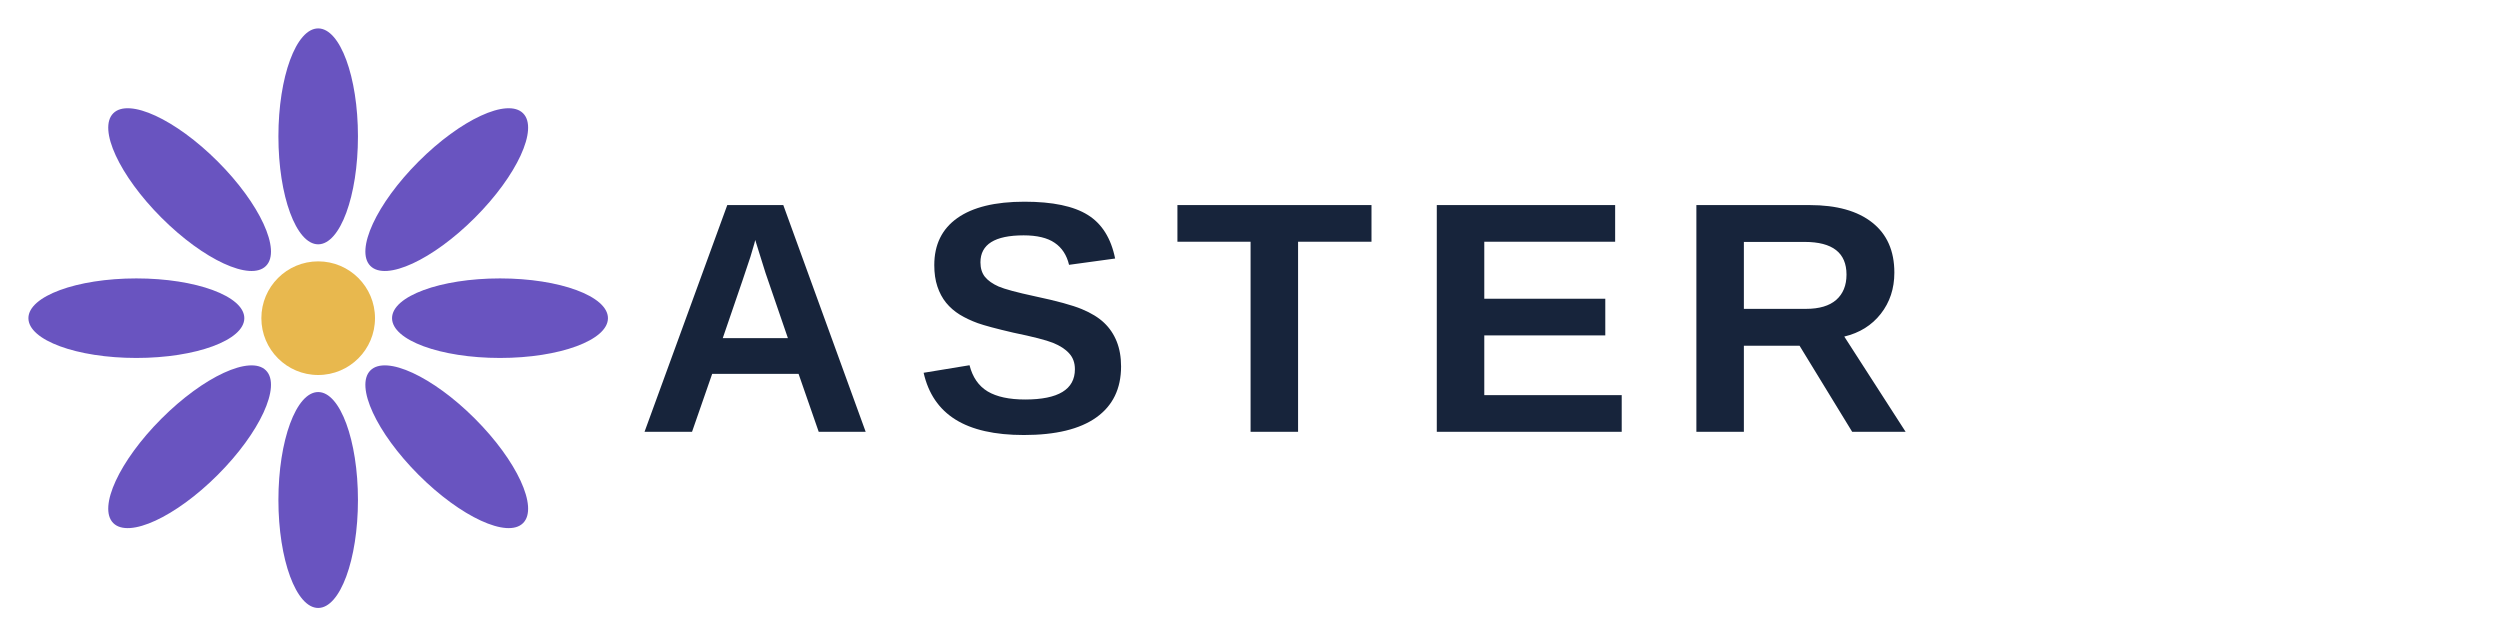
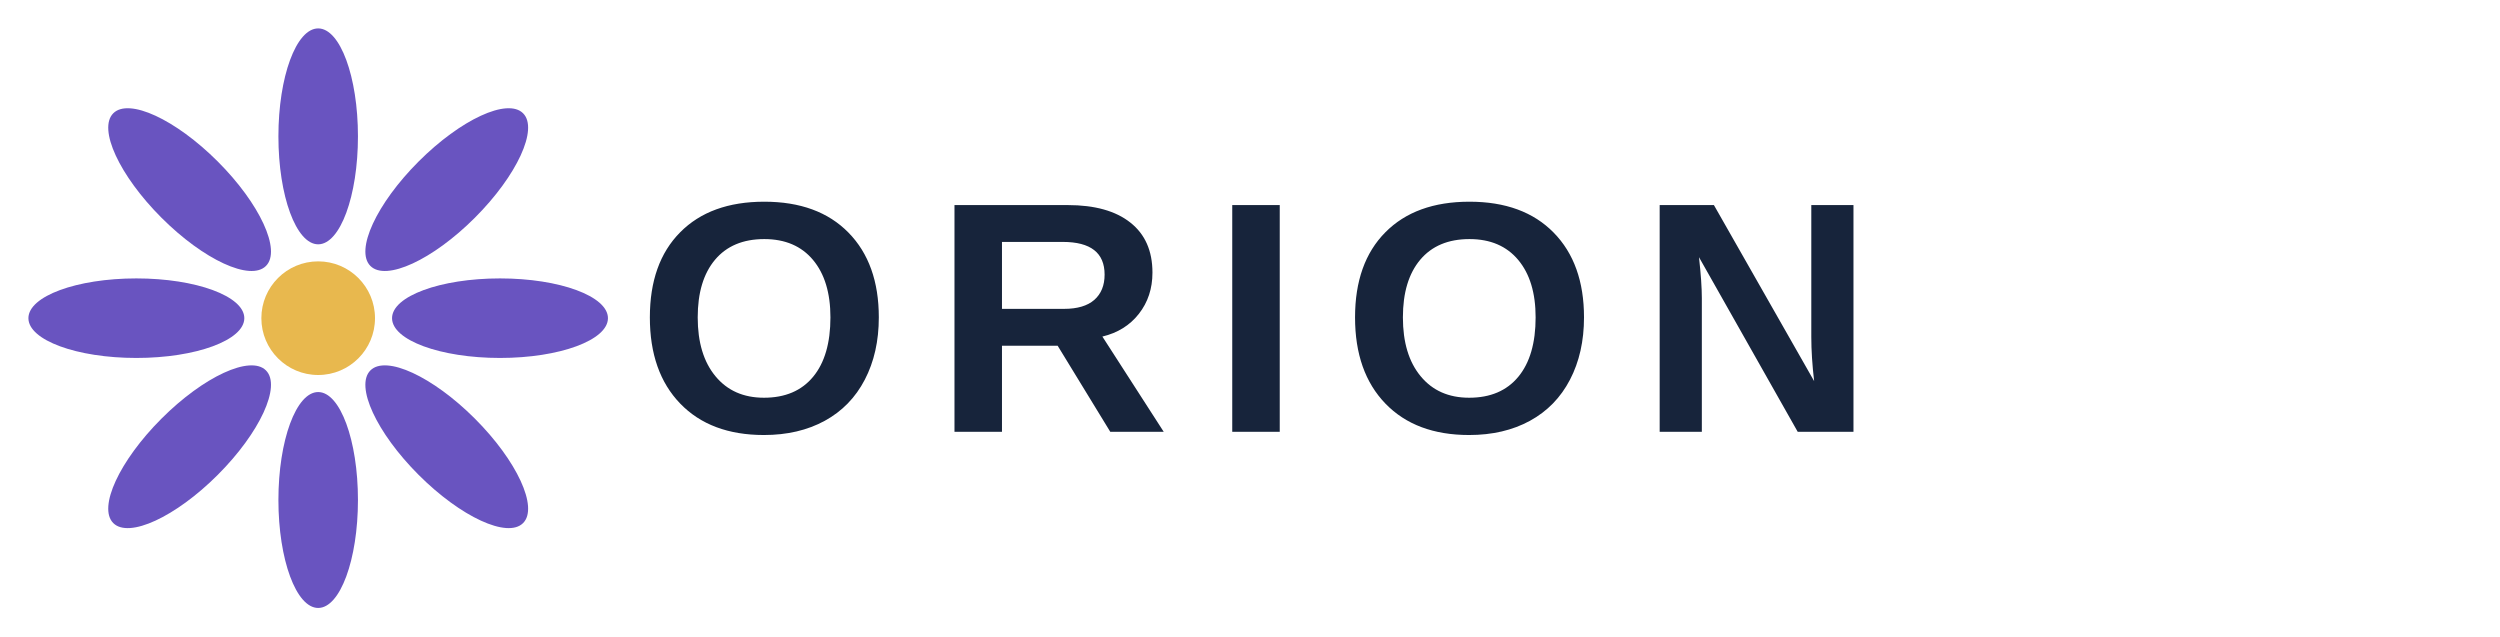
<svg xmlns="http://www.w3.org/2000/svg" viewBox="0 0 440 112" role="img" aria-labelledby="title desc">
  <g fill="#6954C0">
    <ellipse cx="56" cy="24" rx="7" ry="19" />
    <ellipse cx="56" cy="24" rx="7" ry="19" transform="rotate(45 56 56)" />
    <ellipse cx="56" cy="24" rx="7" ry="19" transform="rotate(90 56 56)" />
    <ellipse cx="56" cy="24" rx="7" ry="19" transform="rotate(135 56 56)" />
    <ellipse cx="56" cy="24" rx="7" ry="19" transform="rotate(180 56 56)" />
    <ellipse cx="56" cy="24" rx="7" ry="19" transform="rotate(225 56 56)" />
    <ellipse cx="56" cy="24" rx="7" ry="19" transform="rotate(270 56 56)" />
    <ellipse cx="56" cy="24" rx="7" ry="19" transform="rotate(315 56 56)" />
  </g>
  <circle cx="56" cy="56" r="10" fill="#E8B84E" />
-   <text x="112" y="76" fill="#17243B" font-family="Arial, Helvetica, sans-serif" font-size="58" font-weight="700" letter-spacing="7">ASTER</text>
+   <text x="112" y="76" fill="#17243B" font-family="Arial, Helvetica, sans-serif" font-size="58" font-weight="700" letter-spacing="7">ORION</text>
</svg>
